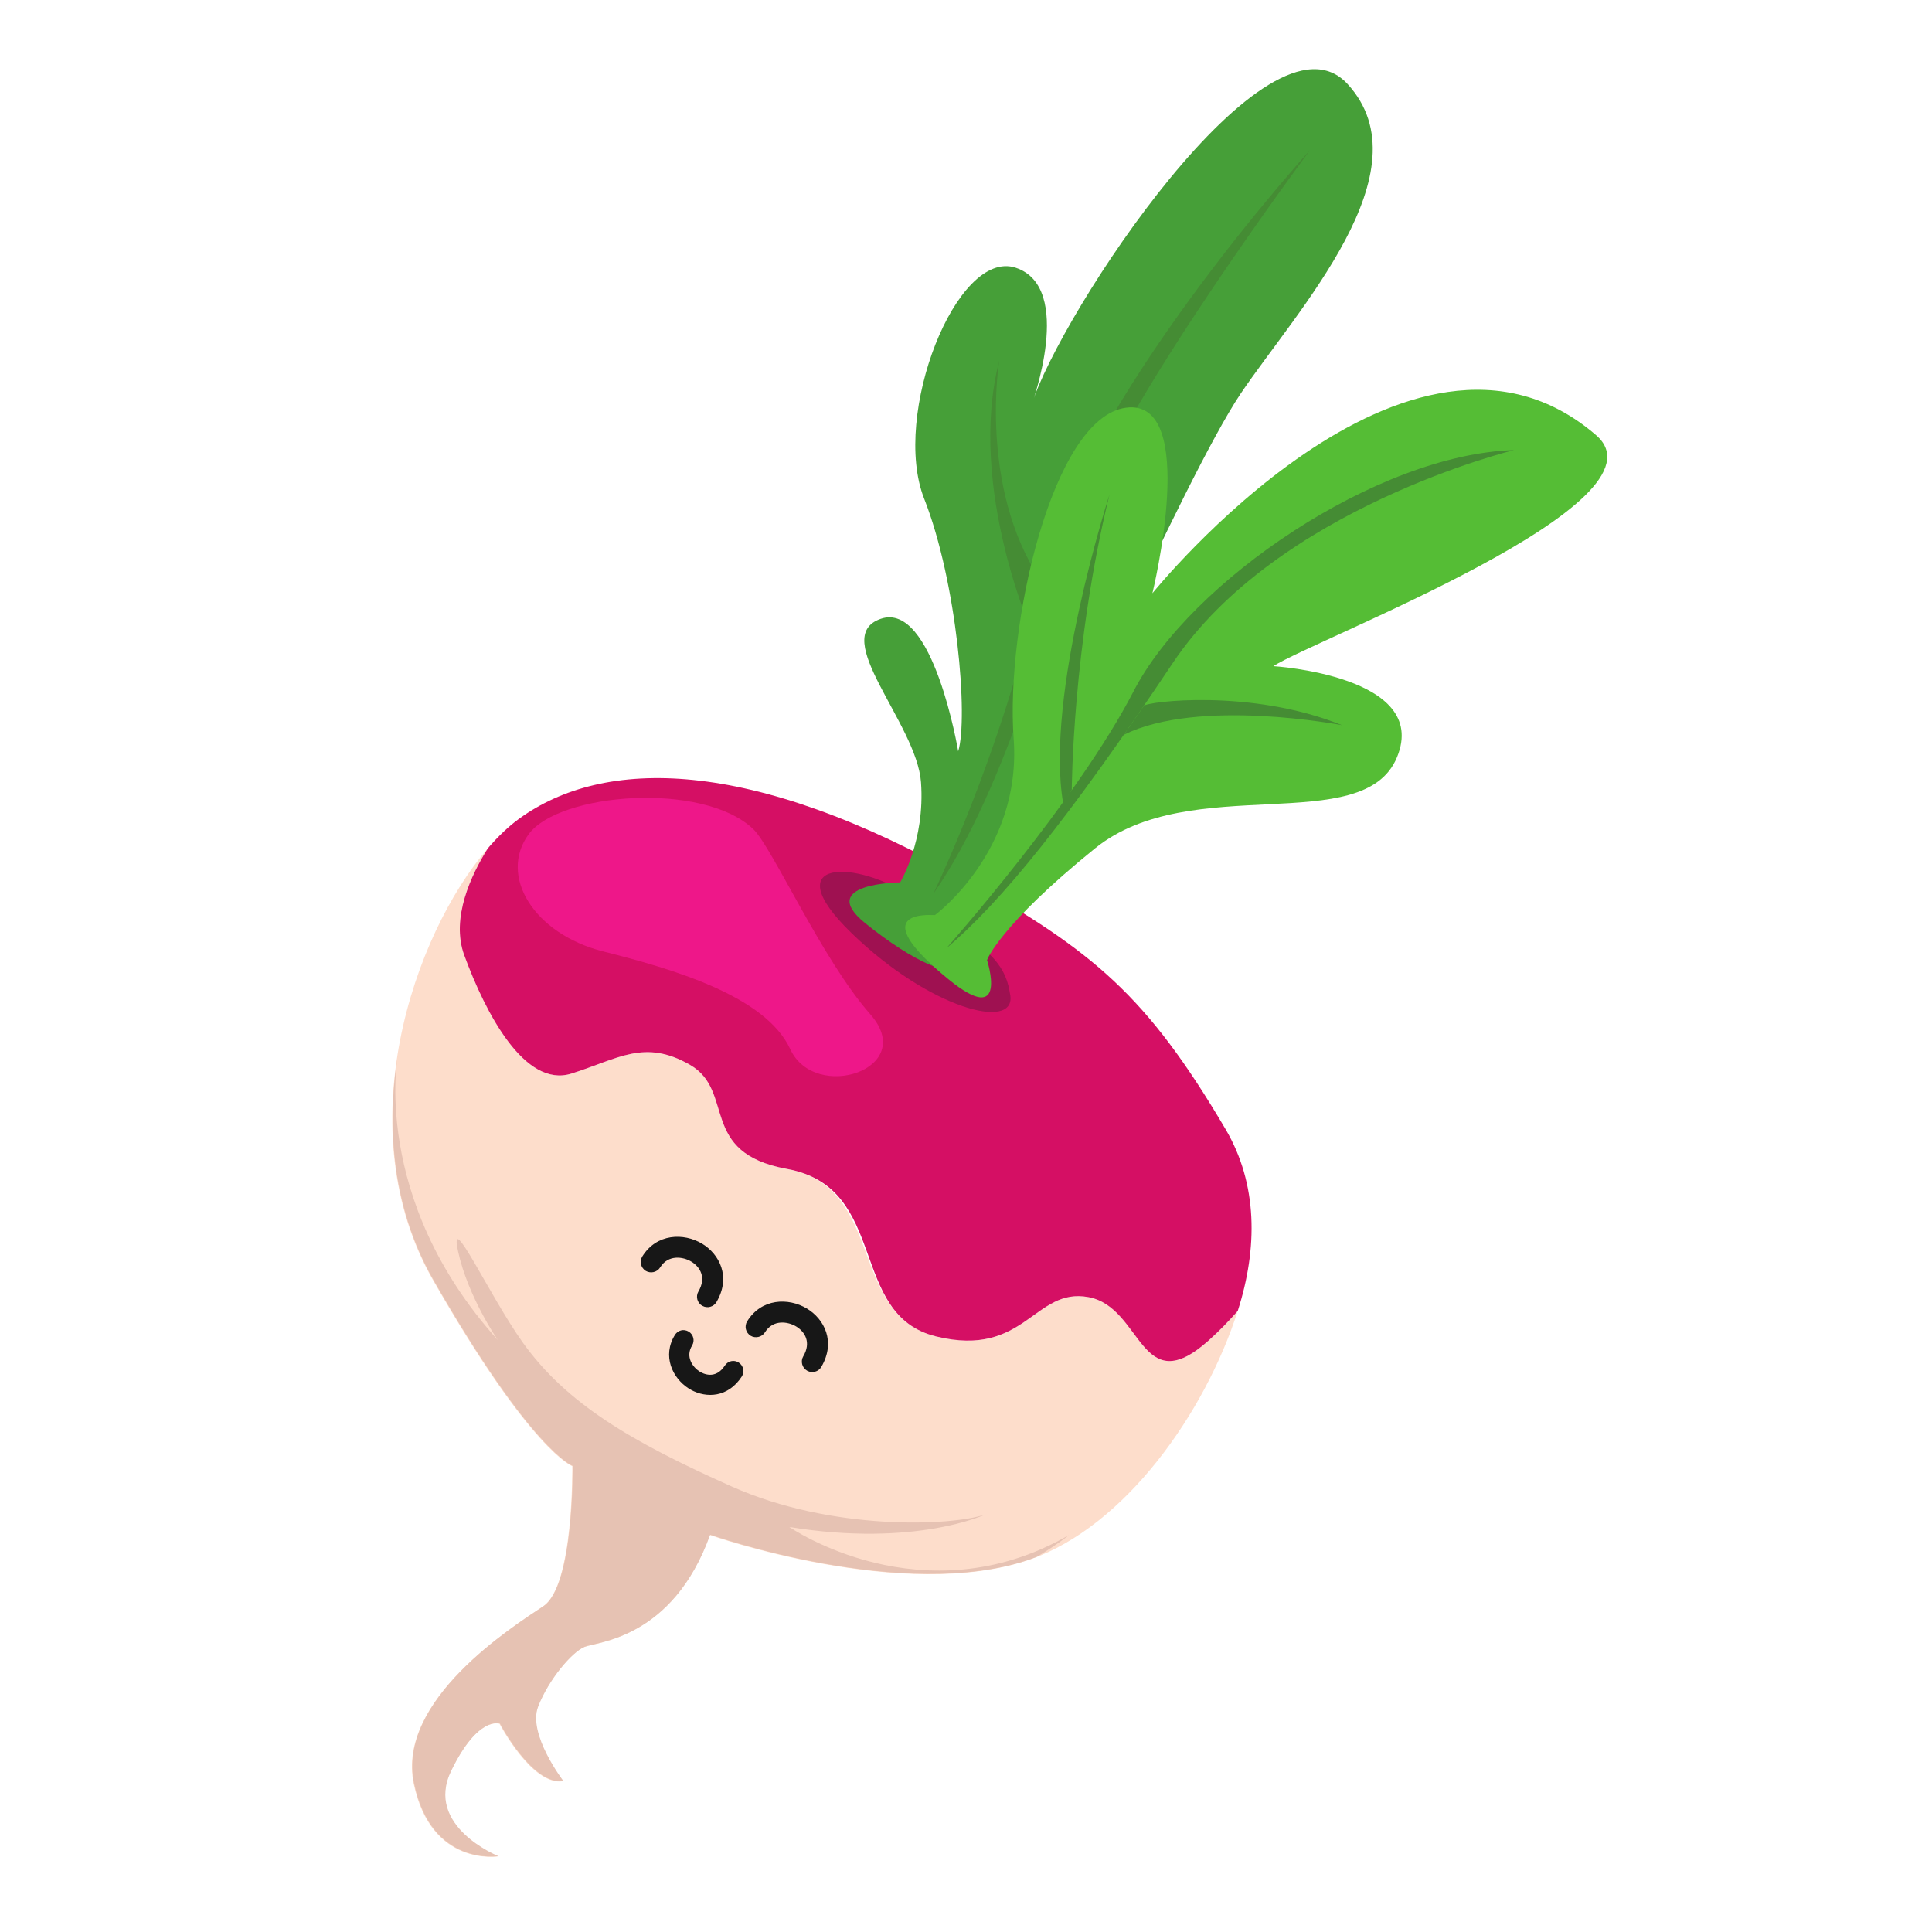
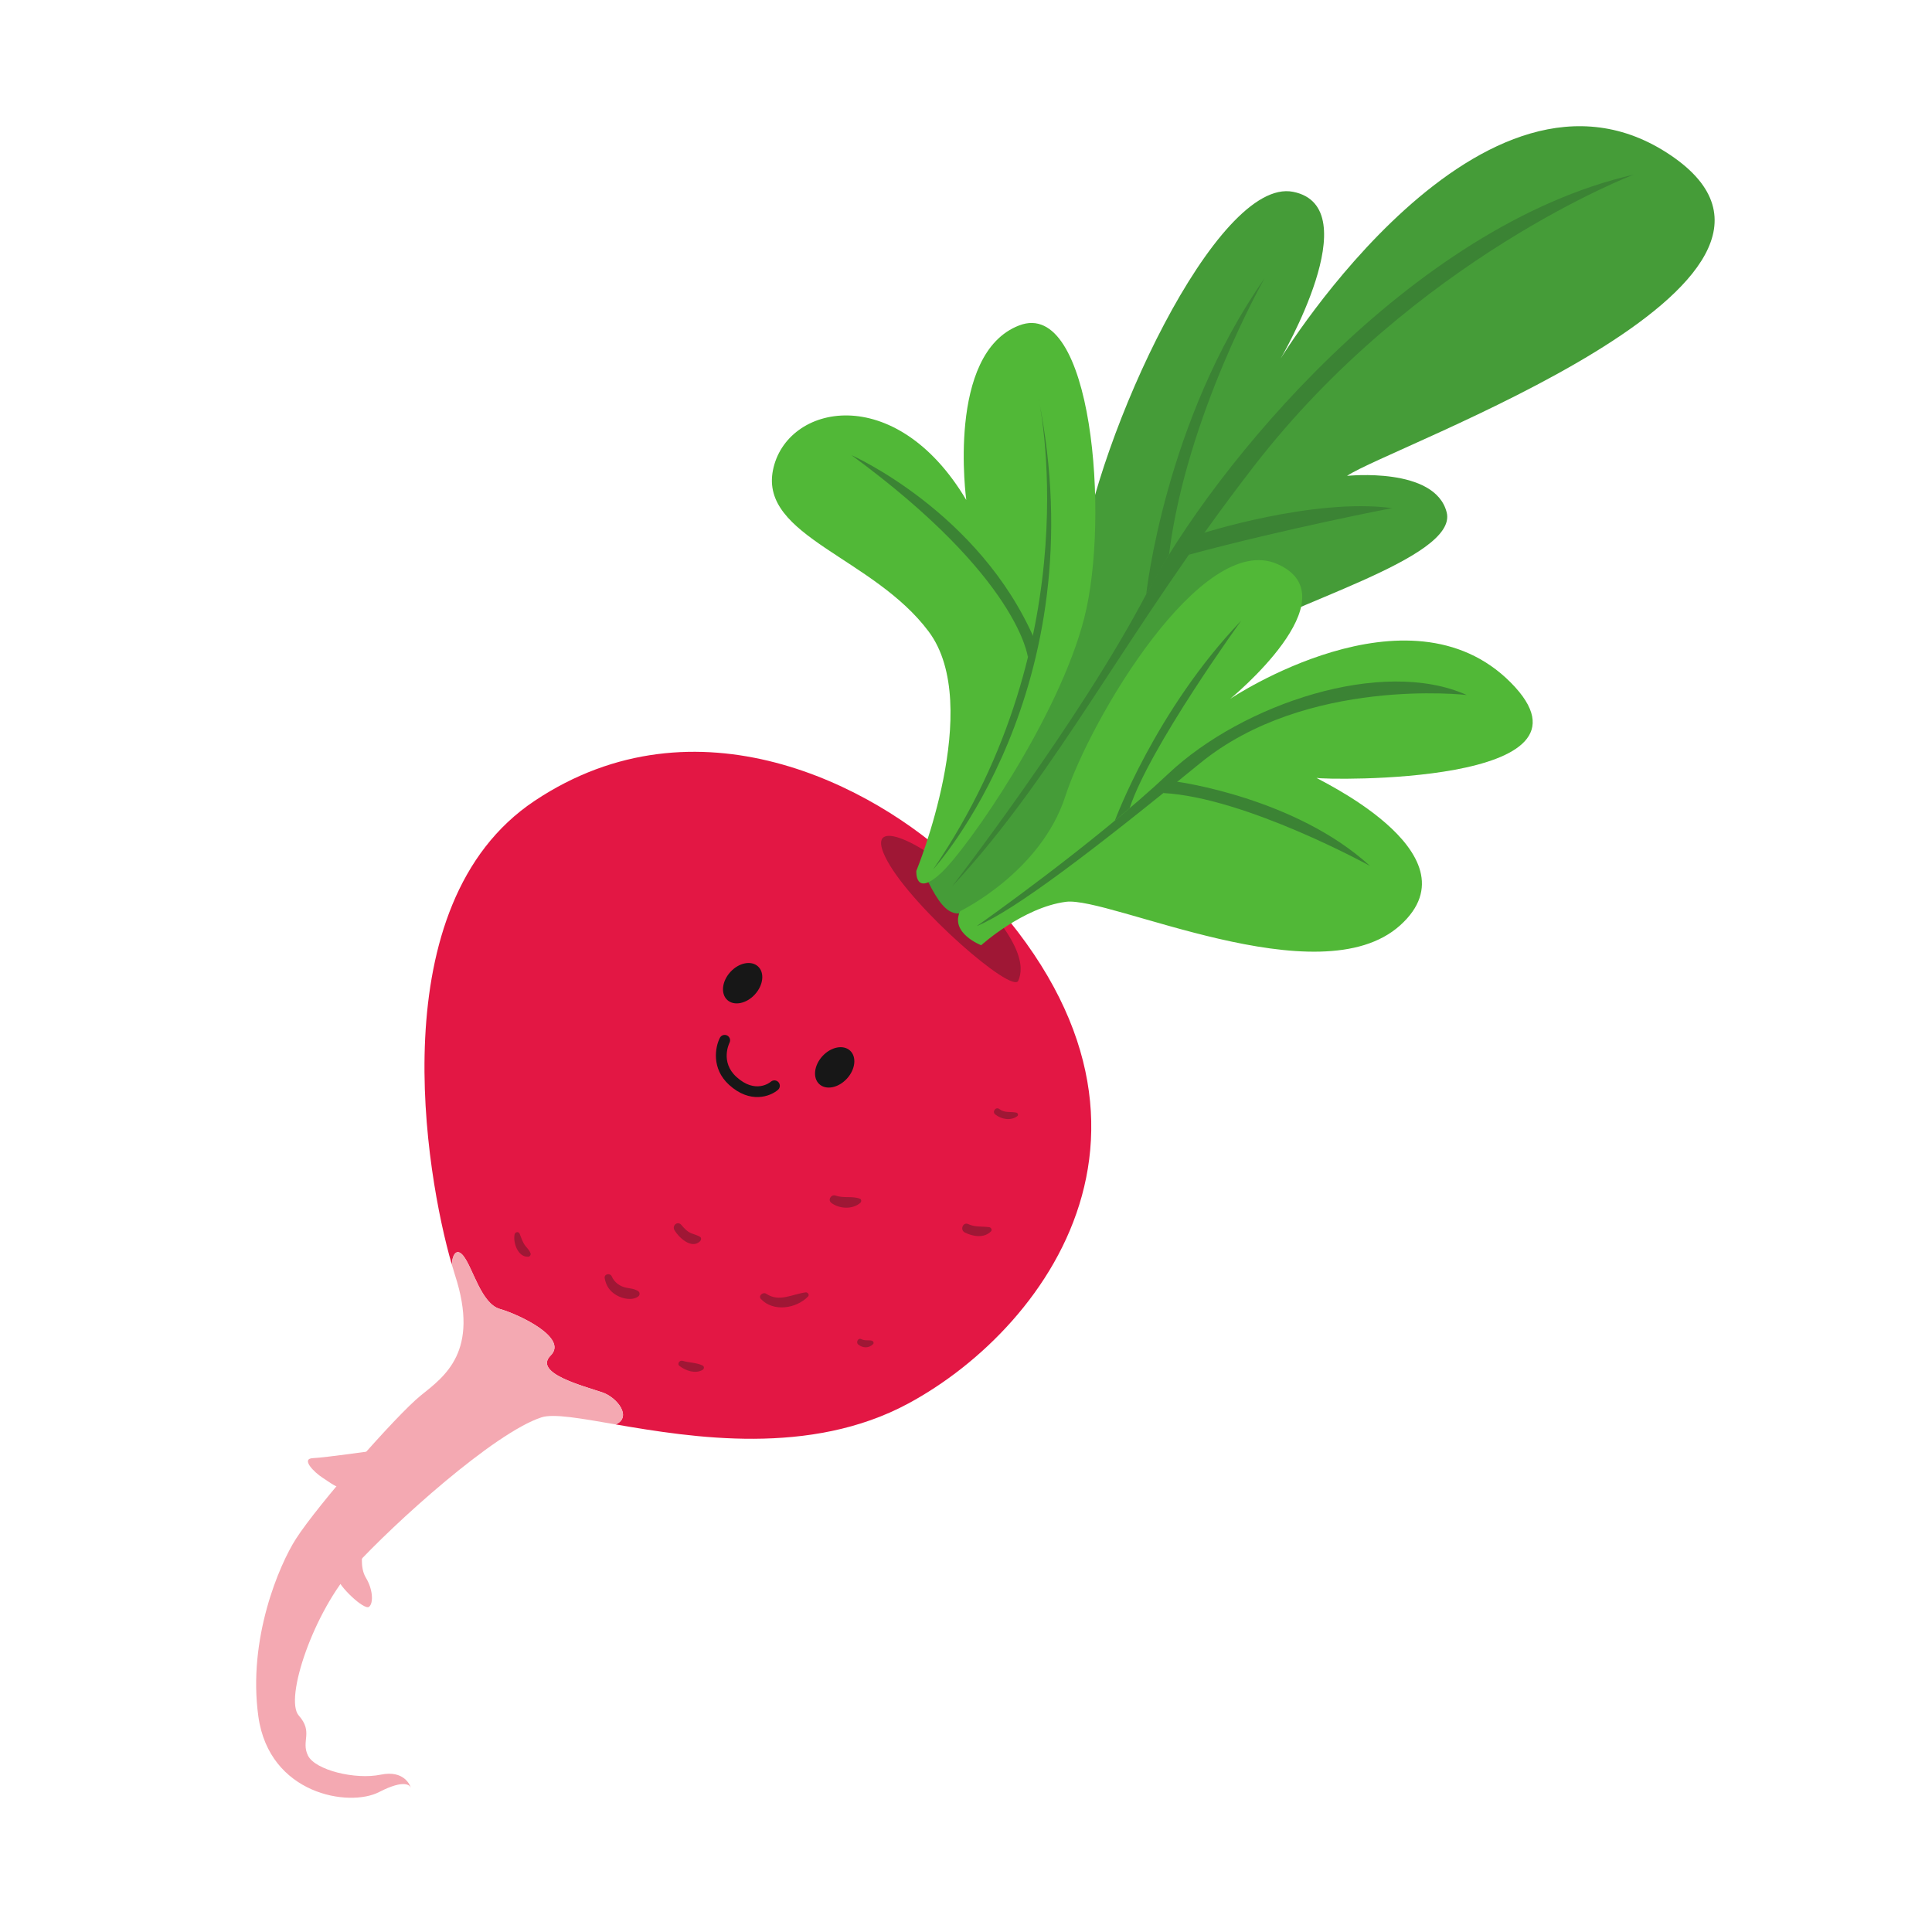
<svg xmlns="http://www.w3.org/2000/svg" width="150" height="150">
  <defs>
    <clipPath id="a">
-       <path d="M7358.51 6565.15c-1.91-11.65-4.42-23.57-7.91-35.55-22.63-77.81-64.54-5.94-109.7-23.7-45.16-17.76-18.64-74.88-95.02-100.19-76.37-25.32-106.85 88.06-189.34 55.24-73.74-29.34-74.39 34.08-120.61 32.38-46.21-1.69-56.22-28.94-84.26-61.72-28.04-32.78-92.32 5.1-134.92 38.19-27.53 21.38-32.3 63.5-32.25 90.71-15.21-99.32 25.77-275.33 160.49-347.35 153.45-82.04 190.11-73.56 190.11-73.56s57.04-88.35 43.61-118.08c-13.44-29.74-65.56-138.33-13.81-192.28 51.75-53.95 96.66-14.93 96.66-14.93s-69.06-12.31-74.86 41.61c-5.81 53.92 14.24 57.89 14.24 57.89s53.5-31.24 73.96-13.2c0 0-48.46 18.09-53.35 43.59-4.9 25.5-.1 56.57 6.68 66.13 6.78 9.56 62.05 46.97 41.39 142.06 0 0 176.48 39.37 250.01 131.03 55.11 68.71 62.13 190.21 38.88 281.73z" />
+       <path d="M2370.97 5151.15c-106.09 2.11-285.31-45.39-328.53-220.46-41.46-167.89 159.49-323.78 233.24-368.7-6.78 8.56-6.13 14.45 2.35 13.15 14.05-2.16 42.15-21.56 58.36-13.48 16.21 8.07 64.84 23.26 63.76 0-1.08-23.27 41.06-.57 58.36 6.99 13.32 5.83 36 1.96 29.2-13.54 60.72 38.97 152.92 99.64 186.94 197.26 49.71 142.65 21.61 392.3-303.68 398.78z" />
    </clipPath>
  </defs>
-   <path d="M96.098 101.78c-.69.784-1.436 1.56-2.258 2.294-5.342 4.77-5.115-2.58-9.332-3.364-4.216-.786-4.905 4.738-11.815 3.055-6.91-1.68-3.88-11.606-11.6-13.012-6.9-1.257-3.977-6.04-7.52-8.078-3.542-2.04-5.57-.466-9.207.677-3.637 1.142-6.68-4.71-8.32-9.184-1.062-2.893.555-6.272 1.833-8.31-5.794 6.73-10.97 21.84-4.25 33.55 7.654 13.34 10.798 14.42 10.798 14.42s.135 9.295-2.265 10.893c-2.4 1.6-11.395 7.295-10.045 13.763 1.35 6.468 6.544 5.648 6.544 5.648s-5.752-2.313-3.66-6.625c2.09-4.313 3.78-3.67 3.78-3.67s2.545 4.847 4.923 4.454c0 0-2.783-3.627-1.955-5.767.828-2.14 2.643-4.244 3.6-4.643.956-.398 6.85-.612 9.758-8.706 0 0 15.07 5.32 24.875 1.897 7.35-2.566 13.57-11.34 16.115-19.29" fill="#fdddcb" />
-   <g clip-path="url(#a)" transform="matrix(.07494 .04686 .04686 -.07494 -762.96 248.93)">
-     <path d="M6613.2 6365.02s45.97-120.36 207.63-166.61c0 0-42.49 18.39-70.82 47.49-28.34 29.1 44.07-18.44 90.29-37.58 61.37-25.41 128.04-23.32 223.04-9.99 95 13.34 181.67 72.59 201.67 97.13 0 0-36.67-57.13-140-100.46 0 0 142.31-6.75 211.99 124.12 0 0-36.99-109.12-131.99-149.12s-113.34-42.13-113.34-42.13-38.33-159.54 13.34-204.54c51.66-45 13.38-176.66-86.65-148.33-100.02 28.33-106.69 235-106.69 235s-266.88 195.14-298.47 355.02" fill="#e6c2b3" />
+   <path d="M74.297 67.125c-6.443-6.132-20.215-13.332-32.79-4.948-12.062 8.04-8.45 29.048-6.43 35.998.064-.913.438-1.24.89-.68.746.928 1.386 3.717 2.846 4.134 1.46.417 5.326 2.228 3.944 3.606-1.384 1.378 2.507 2.357 4.004 2.87 1.155.39 2.34 1.914 1.042 2.488 5.96 1.024 15.094 2.487 22.72-1.627 11.144-6.01 23.527-23.04 3.775-41.842" fill="#e31744" />
+   <g clip-path="url(#a)" transform="scale(.08382) rotate(42.444 -6035.08 -4086.65)">
+     <path d="M2042.44 4930.69s9.65-158.42 146.07-250.24c136.41-91.82 212.49-72.6 270.21-45.48 57.71 27.12 78.41 38.92 78.41 38.92s-63.99-14.43-66.61-6.56c-2.62 7.87 141.33 54.38 182.33 124.22 40.99 69.85 22.09 185.08 22.09 185.08s94.24-193.87 19.02-285.69c-75.22-91.81-182.63-209.21-328.3-188.55-145.67 20.66-364.36 185.34-323.22 428.3" fill="#bf1646" />
  </g>
-   <path d="M54.536 101.393l-.02-.013c-.387-.227-.517-.724-.29-1.11.634-1.082.13-1.908-.555-2.32-.63-.382-1.788-.567-2.42.456-.238.38-.74.487-1.118.264-.38-.238-.5-.736-.264-1.118 1.108-1.792 3.213-1.845 4.64-.993 1.343.81 2.267 2.57 1.12 4.53-.224.38-.708.512-1.09.3M53.65 107.905c-.063-.03-.12-.067-.18-.104-1.267-.804-2.073-2.534-1.07-4.156.23-.366.687-.494 1.078-.254.365.23.48.71.254 1.078-.535.867.05 1.677.577 2.012.278.175 1.24.662 1.97-.46.235-.36.71-.473 1.082-.227.362.237.465.72.228 1.083-1.067 1.637-2.748 1.685-3.94 1.03M62.676 106.428l-.02-.013c-.387-.226-.517-.724-.29-1.11.634-1.082.13-1.908-.555-2.32-.63-.38-1.787-.567-2.42.456-.237.38-.748.49-1.117.265-.38-.238-.5-.737-.264-1.118 1.106-1.79 3.198-1.855 4.638-.992 1.344.808 2.267 2.57 1.12 4.53-.223.38-.707.513-1.09.302" fill="#171717" />
-   <path d="M36.045 74.168c1.642 4.475 4.684 10.326 8.32 9.184 3.638-1.143 5.666-2.716 9.208-.677 3.543 2.038.62 6.82 7.52 8.078 8.01 1.46 4.69 11.33 11.6 13.012 6.91 1.683 7.6-3.84 11.815-3.055 4.217.785 3.99 8.135 9.332 3.364.822-.734 1.57-1.51 2.258-2.293 1.562-4.87 1.56-9.856-.945-14.11C89 77.216 84.837 73.87 75.13 68.345c-16.956-9.65-28.28-9.527-34.827-4.778-.8.58-1.618 1.356-2.424 2.292-1.282 2.034-2.896 5.415-1.835 8.308" fill="#d50f64" />
-   <path d="M58.49 64.38c-3.892-3.732-15.084-2.83-17.442.386-2.358 3.216.376 7.733 5.776 9.1 5.4 1.364 12.614 3.443 14.534 7.596 1.92 4.154 9.963 1.54 6.208-2.72-3.755-4.258-7.602-12.947-9.077-14.362" fill="#ee1789" />
-   <path d="M70.91 69.7c-4.342-2.97-10.845-3.12-4.788 2.754 6.057 5.872 12.723 7.593 12.318 4.828-.405-2.764-1.856-3.703-7.53-7.583" fill="#9f1151" />
-   <path d="M80.353 63.474s11.63-26.464 15.972-32.912c4.343-6.448 14.494-17.262 8.307-24.03-6.188-6.77-22.414 17.97-24.54 24.903 0 0 3.37-9.123-1.23-10.646-4.598-1.524-9.667 11.434-7.112 17.923 2.556 6.49 3.44 17.04 2.644 19.617 0 0-1.95-11.678-6.008-10.286-4.057 1.392 2.784 8.115 3.12 12.687.335 4.573-1.62 7.78-1.62 7.78s-6.562.045-2.722 3.156c3.84 3.11 6.882 4.312 7.472 3.39.59-.918 5.065-10.108 5.717-11.582" fill="#469f38" />
-   <path d="M72.512 69.327c-.254.368 5.138-10.307 8.294-24.245 3.157-13.938 20.9-33.42 20.9-33.42S87.585 30.63 84.64 38.952c-2.945 8.32-6.334 21.995-12.128 30.375" fill="#458c34" />
-   <path d="M77.577 28.02s-1.61 9.796 3.23 17.062l-.528 4.392s-5.235-11.57-2.703-21.454" fill="#458c34" />
-   <path d="M72.59 71.048s6.75-4.983 6.11-13.69c-.64-8.71 2.985-24.956 8.73-25.705 5.747-.75 2.043 14.407 2.043 14.407s19.96-24.777 34.45-12.27c6.078 5.246-21.82 15.83-25.06 17.93 0 0 12.203.745 9.602 7.065-2.6 6.32-16.01 1.065-23.448 7.083-7.44 6.018-8.384 8.67-8.384 8.67s1.754 5.388-3.02 1.47c-4.776-3.918-3.768-5.087-1.022-4.96" fill="#55bd35" />
-   <path d="M73.483 73.614s10.13-11.417 14.534-19.956c4.405-8.537 18.913-18.402 29.53-18.712 0 0-18.44 4.484-26.5 16.54-8.06 12.057-13.324 18.556-17.564 22.128" fill="#458c34" />
-   <path d="M86.138 38.41S81.086 54.016 82.55 62.4l.662-1.058s.04-11.184 2.926-22.93M88.804 54.805c.23-.337 8.316-1.36 15.39 1.498 0 0-11.103-2.153-16.943.748l1.554-2.245" fill="#458c34" />
+   <path d="M28.17 120.346s-.278 1.31.24 2.154c.518.842.616 1.943.245 2.25-.37.304-2.38-1.626-2.457-2.248-.075-.622 1.972-2.156 1.972-2.156M29.17 112.608s-3.917.56-4.877.602c-.96.043.097 1.102.765 1.53.668.426 1.07.793 1.5.725.43-.067 2.613-2.857 2.613-2.857" fill="#f4a9b2" />
+   <path d="M46.76 108.105c-1.496-.51-5.387-1.49-4.003-2.87 1.382-1.377-2.485-3.188-3.944-3.606-1.46-.418-2.1-3.207-2.847-4.136-.45-.56-.825-.232-.89.68.087.298.172.58.25.824 1.934 5.94-.802 7.857-2.658 9.35-1.858 1.494-7.974 8.45-9.698 11.14-1.27 1.983-3.758 7.734-2.91 13.786.847 6.053 7.047 7.06 9.366 5.865 2.026-1.044 2.41-.496 2.474-.34-.06-.183-.52-1.39-2.343-1.013-1.97.41-5.08-.35-5.644-1.48-.563-1.128.433-1.813-.715-3.11-1.148-1.294 1.176-8.13 4.293-11.538 3.12-3.41 10.884-10.425 14.55-11.614.938-.304 3.013.075 5.762.548 1.297-.574.113-2.097-1.04-2.49" fill="#f4a9b2" />
+   <path d="M54.54 106.013c-.466-.225-1.04-.207-1.536-.358-.246-.076-.466.24-.235.408.485.36 1.194.617 1.766.304.147-.08.165-.275.003-.354M49.556 100.25c-.28-.19-.604-.207-.93-.273-.506-.1-.924-.41-1.132-.88-.127-.285-.604-.188-.547.14.104.593.398 1.02.917 1.324.465.275 1.23.44 1.69.096.13-.096.14-.312.002-.406M62.556 100.34c-1.06.134-2.044.786-3.06.11-.26-.17-.653.158-.412.41.962 1.014 2.728.75 3.655-.2.125-.13-.027-.34-.184-.32M67.674 104.086c-.27-.053-.543.022-.8-.112-.25-.132-.443.248-.24.415.354.288.83.297 1.152-.032.097-.097 0-.25-.112-.272M66.75 93.062c-.596-.218-1.257-.017-1.873-.236-.347-.123-.637.337-.328.57.613.462 1.64.523 2.244-.006.103-.09.103-.275-.043-.328M54.346 96.024c-.21-.123-.44-.184-.666-.27-.312-.117-.57-.4-.78-.65-.283-.34-.746.04-.534.407.325.56 1.32 1.502 1.98.866.09-.09.137-.272 0-.352M41.186 97.29c-.085-.217-.242-.372-.387-.55-.224-.28-.323-.627-.454-.95-.08-.2-.35-.147-.392.047-.134.646.265 1.788 1.064 1.735.135-.008.216-.163.168-.283M76.808 95.28c-.565-.084-1.092.015-1.63-.24-.412-.195-.67.45-.27.65.637.32 1.487.46 2.034-.086.113-.113.002-.305-.134-.325M78.903 86.383c-.47-.094-.897.043-1.314-.277-.27-.207-.586.206-.32.418.465.375 1.196.515 1.707.14.116-.085.056-.255-.074-.28" fill="#9f1735" />
+   <path d="M65.757 83.742c-.658.72-1.618.914-2.144.432-.526-.48-.42-1.454.24-2.174.658-.72 1.618-.913 2.144-.432.526.48.42 1.454-.24 2.174M58.61 77.207c-.657.72-1.617.913-2.143.432-.526-.482-.42-1.456.24-2.176.657-.72 1.618-.912 2.143-.432.527.482.42 1.455-.24 2.175M56.603 84.224c-1.39-1.27-1.073-2.942-.712-3.647.107-.206.36-.287.566-.182.202.103.286.357.182.562-.03.06-.728 1.498.53 2.648 1.497 1.37 2.635.418 2.683.376.176-.15.44-.13.592.045.15.175.132.44-.044.59-.6.518-2.164 1.1-3.795-.39" fill="#171717" />
+   <path d="M74.537 68.204c-2.998-2.894-7.662-5.043-5.638-1.35 2.023 3.69 9.693 10.338 10.158 9.29.467-1.046.413-3.178-4.52-7.94" fill="#9f1735" />
+   <path d="M72.052 68.453s10.382-14.386 11.755-24.545C85.18 33.748 94.48 13.715 100.4 14.893c5.92 1.178-.962 12.93-.962 12.93s15.687-25.61 30.263-15.776c14.577 9.832-21.92 22.667-25.116 24.9 0 0 6.847-.734 7.737 2.842.89 3.575-12.7 7.163-16.804 10.04-4.104 2.874-15.93 18.595-18.53 20.06-2.603 1.464-3.352 1.698-4.934-1.437" fill="#459c38" />
+   <path d="M73.91 68.835S83.822 56 88.994 46.13c5.173-9.87 20.522-28.61 37.854-32.574 0 0-16.965 6.446-29.494 22.638C87.3 49.188 82.152 59.984 73.91 68.834" fill="#3b8334" />
+   <path d="M98.182 21.605s-6.08 10.68-7.42 21.45l-1.768 3.074s1.434-13.44 9.188-24.525M93.298 41.424s8.678-2.79 14.785-1.974c0 0-8.18 1.567-15.774 3.615l.988-1.64" fill="#3b8334" />
+   <path d="M71.142 67.62s5.266-12.803.97-18.574c-4.298-5.77-13.122-7.396-12.1-12.54 1.02-5.14 9.498-6.963 15.01 2.313 0 0-1.567-11.376 4.106-13.553 5.673-2.176 7.037 14.906 5.063 22.675-1.972 7.77-9.062 17.916-11.124 19.837-2.06 1.92-1.924-.16-1.924-.16" fill="#51b837" />
+   <path d="M72.45 67.5s12.76-13.955 8.17-36.63c0 0 4.174 18.57-8.17 36.63" fill="#3b8334" />
+   <path d="M66.105 35.338s9.914 4.387 14.216 14.305l-.515 1.395s-.673-6.16-13.7-15.7" fill="#3b8334" />
+   <path d="M74.55 70.74s6.25-3.008 8.165-8.928c1.916-5.92 10.587-20.636 16.474-18.014 5.887 2.623-3.67 10.454-3.67 10.454s13.82-9.272 21.775-1.26c7.955 8.012-14.472 7.57-15.057 7.404-.584-.166 12.76 5.778 6.474 11.444-6.287 5.665-22.605-2.26-25.952-1.824-3.346.44-6.58 3.372-6.58 3.372s-2.46-.952-1.63-2.65" fill="#51b837" />
+   <path d="M75.828 71.906s9.143-6.424 14.89-11.84c5.748-5.416 16.606-9.047 23.16-6.106 0 0-12.45-1.45-20.708 5.3-8.26 6.75-14.41 11.432-17.342 12.646" fill="#3b8334" />
+   <path d="M96.372 48.183s-7.115 9.816-8.67 14.57l-1.144.96s3.16-8.58 9.814-15.53M91.406 60.695s9.16 1.23 14.96 6.535c0 0-9.643-5.314-16.045-5.658 0 0 .338-1 1.086-.877" fill="#3b8334" />
</svg>
